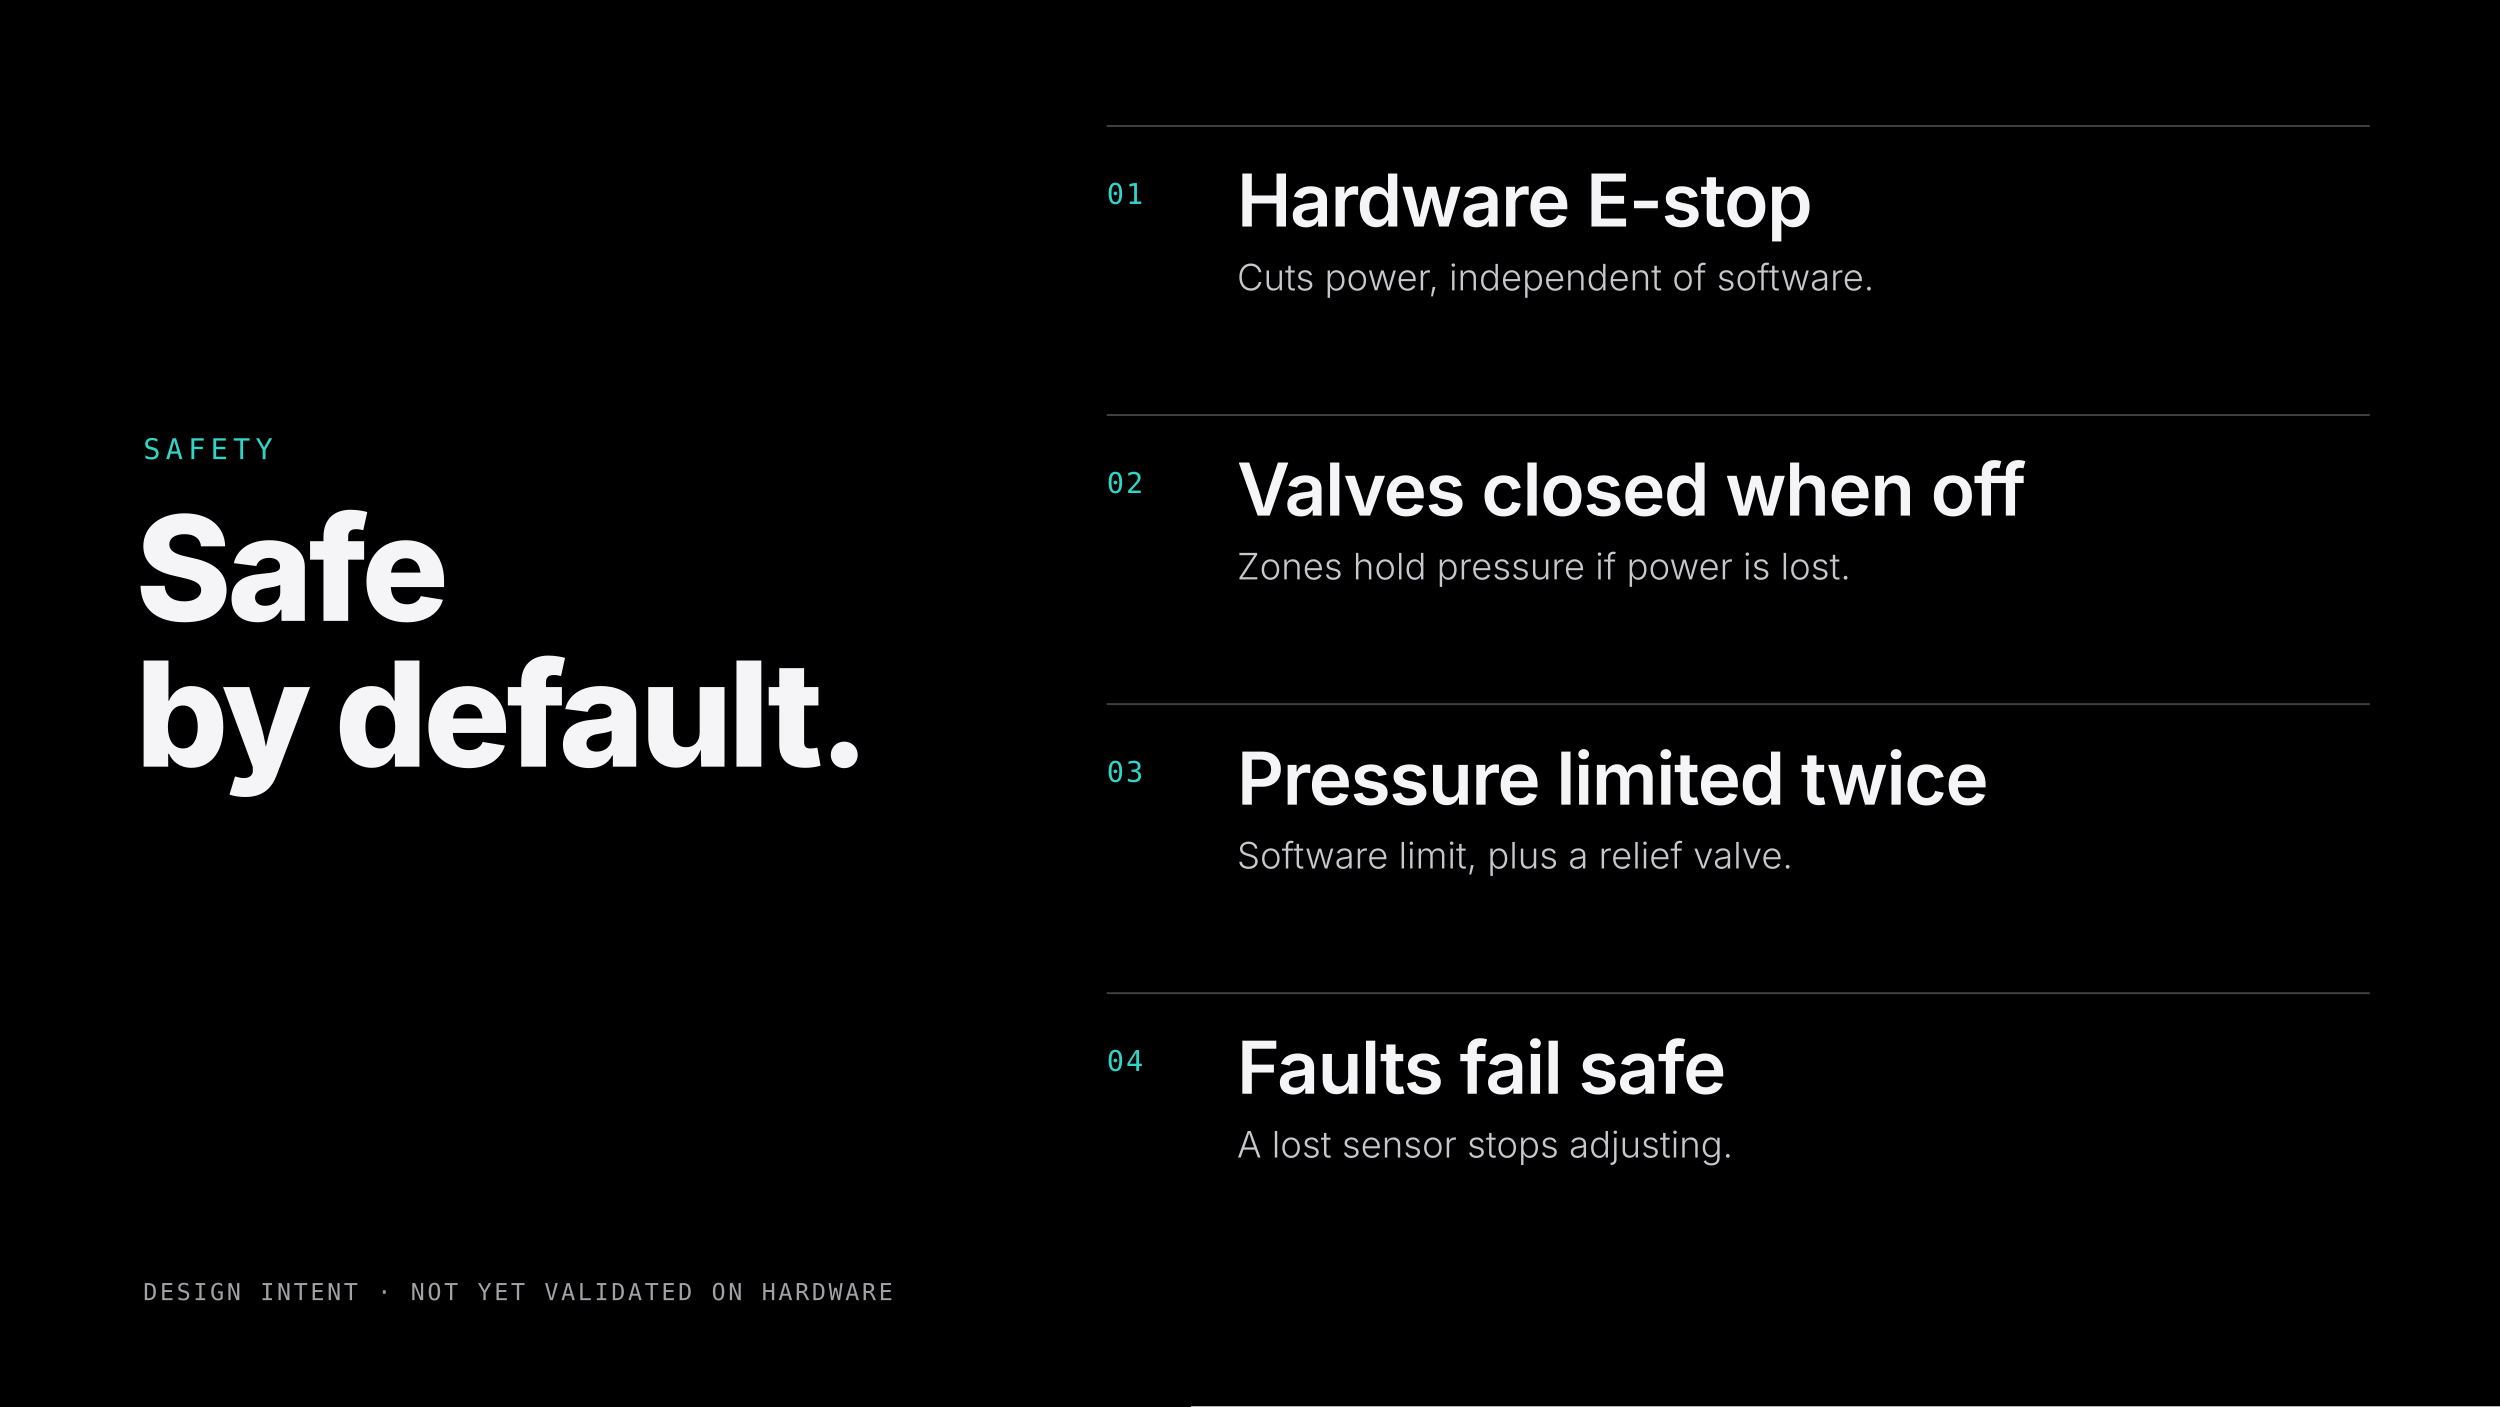
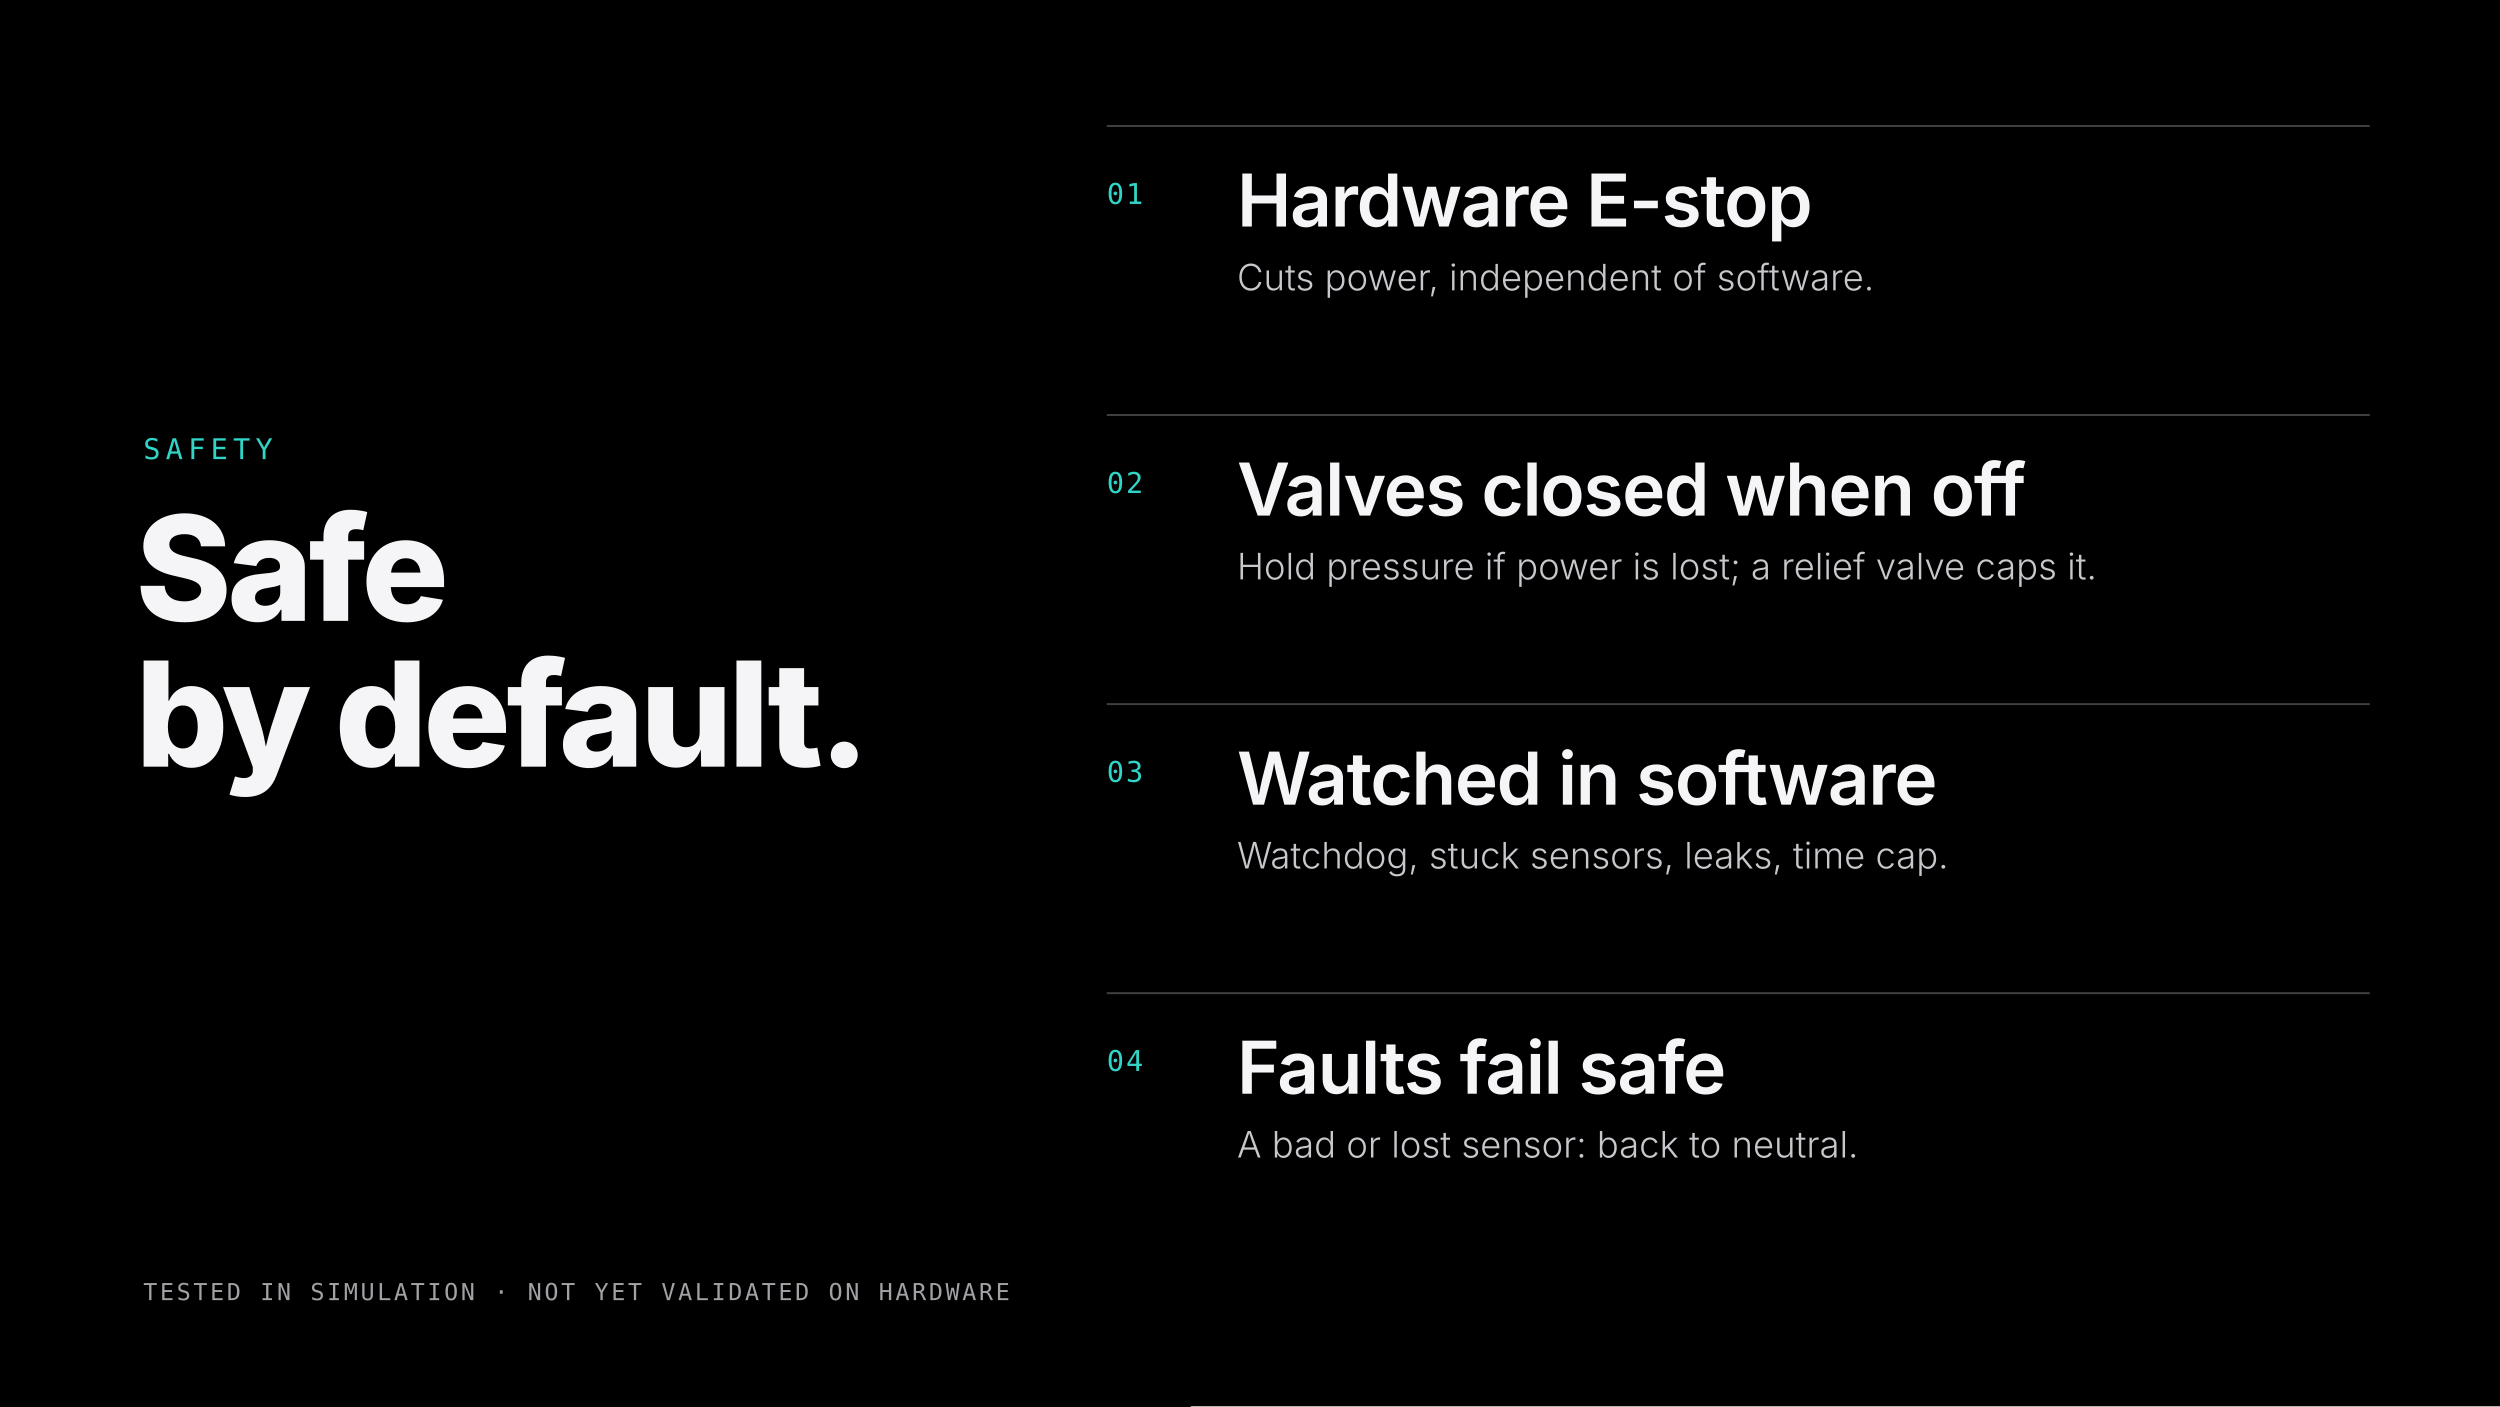
<svg xmlns="http://www.w3.org/2000/svg" width="1920" height="1080" viewBox="0 0 1920 1080">
  <defs>
    <linearGradient id="s8-tg" x1="0" y1="0" x2="1" y2="0">
      <stop offset="0" stop-color="#30D5C8" />
      <stop offset="1" stop-color="#0A84FF" />
    </linearGradient>
    <radialGradient id="s8-glow blue">
      <stop offset="0" stop-color="#0A84FF" stop-opacity="0.22" />
      <stop offset=".55" stop-color="#0A84FF" stop-opacity="0.077" />
      <stop offset="1" stop-color="#0A84FF" stop-opacity="0" />
    </radialGradient>
  </defs>
  <rect id="background" width="1920" height="1080" fill="#000" />
  <ellipse id="glow blue" cx="450" cy="640" rx="640" ry="640" fill="url(#s8-glow blue)" />
  <g id="eyebrow">
    <text x="110" y="352.6" font-family="'IBM Plex Mono', Menlo, monospace" font-size="22" font-weight="500" fill="#30D5C8" text-anchor="start" letter-spacing="4">SAFETY</text>
  </g>
  <g id="title">
    <text x="104" y="476.8" font-family="Inter, 'SF Pro Display', Helvetica, Arial, sans-serif" font-size="112" font-weight="800" fill="#F5F5F7" text-anchor="start" letter-spacing="-3.4">Safe</text>
    <text x="104" y="588.8" font-family="Inter, 'SF Pro Display', Helvetica, Arial, sans-serif" font-size="112" font-weight="800" fill="#F5F5F7" text-anchor="start" letter-spacing="-3.4">by default.</text>
  </g>
  <g id="item Hardware E-stop">
    <rect x="850" y="96" width="970" height="1.5" rx="0" fill="#fff" fill-opacity="0.25" />
    <text x="850" y="156.6" font-family="'IBM Plex Mono', Menlo, monospace" font-size="22" font-weight="500" fill="#30D5C8" text-anchor="start" letter-spacing="1.5">01</text>
    <text x="950" y="174.0" font-family="Inter, 'SF Pro Display', Helvetica, Arial, sans-serif" font-size="56" font-weight="600" fill="#F5F5F7" text-anchor="start" letter-spacing="-1">Hardware E-stop</text>
    <text x="950" y="223.0" font-family="Inter, 'SF Pro Display', Helvetica, Arial, sans-serif" font-size="28" font-weight="300" fill="#C7C7CC" text-anchor="start" letter-spacing="0">Cuts power, independent of software.</text>
  </g>
  <g id="item Valves closed when off">
    <rect x="850" y="318" width="970" height="1.5" rx="0" fill="#fff" fill-opacity="0.25" />
    <text x="850" y="378.6" font-family="'IBM Plex Mono', Menlo, monospace" font-size="22" font-weight="500" fill="#30D5C8" text-anchor="start" letter-spacing="1.5">02</text>
    <text x="950" y="396.0" font-family="Inter, 'SF Pro Display', Helvetica, Arial, sans-serif" font-size="56" font-weight="600" fill="#F5F5F7" text-anchor="start" letter-spacing="-1">Valves closed when off</text>
-     <text x="950" y="445.0" font-family="Inter, 'SF Pro Display', Helvetica, Arial, sans-serif" font-size="28" font-weight="300" fill="#C7C7CC" text-anchor="start" letter-spacing="0">Zones hold pressure if power is lost.</text>
+     <text x="950" y="445.0" font-family="Inter, 'SF Pro Display', Helvetica, Arial, sans-serif" font-size="28" font-weight="300" fill="#C7C7CC" text-anchor="start" letter-spacing="0">Hold pressure if power is lost; a relief valve caps it.</text>
  </g>
-   <g id="item Pressure limited twice">
+   <g id="item Watched in software">
    <rect x="850" y="540" width="970" height="1.5" rx="0" fill="#fff" fill-opacity="0.25" />
    <text x="850" y="600.5" font-family="'IBM Plex Mono', Menlo, monospace" font-size="22" font-weight="500" fill="#30D5C8" text-anchor="start" letter-spacing="1.5">03</text>
-     <text x="950" y="618.0" font-family="Inter, 'SF Pro Display', Helvetica, Arial, sans-serif" font-size="56" font-weight="600" fill="#F5F5F7" text-anchor="start" letter-spacing="-1">Pressure limited twice</text>
-     <text x="950" y="667.0" font-family="Inter, 'SF Pro Display', Helvetica, Arial, sans-serif" font-size="28" font-weight="300" fill="#C7C7CC" text-anchor="start" letter-spacing="0">Software limit, plus a relief valve.</text>
+     <text x="950" y="618.0" font-family="Inter, 'SF Pro Display', Helvetica, Arial, sans-serif" font-size="56" font-weight="600" fill="#F5F5F7" text-anchor="start" letter-spacing="-1">Watched in software</text>
+     <text x="950" y="667.0" font-family="Inter, 'SF Pro Display', Helvetica, Arial, sans-serif" font-size="28" font-weight="300" fill="#C7C7CC" text-anchor="start" letter-spacing="0">Watchdog, stuck sensors, leaks, time cap.</text>
  </g>
  <g id="item Faults fail safe">
    <rect x="850" y="762" width="970" height="1.5" rx="0" fill="#fff" fill-opacity="0.25" />
    <text x="850" y="822.5" font-family="'IBM Plex Mono', Menlo, monospace" font-size="22" font-weight="500" fill="#30D5C8" text-anchor="start" letter-spacing="1.5">04</text>
    <text x="950" y="840.0" font-family="Inter, 'SF Pro Display', Helvetica, Arial, sans-serif" font-size="56" font-weight="600" fill="#F5F5F7" text-anchor="start" letter-spacing="-1">Faults fail safe</text>
-     <text x="950" y="889.0" font-family="Inter, 'SF Pro Display', Helvetica, Arial, sans-serif" font-size="28" font-weight="300" fill="#C7C7CC" text-anchor="start" letter-spacing="0">A lost sensor stops adjusting.</text>
+     <text x="950" y="889.0" font-family="Inter, 'SF Pro Display', Helvetica, Arial, sans-serif" font-size="28" font-weight="300" fill="#C7C7CC" text-anchor="start" letter-spacing="0">A bad or lost sensor: back to neutral.</text>
  </g>
  <g id="footer">
-     <text x="110" y="998.5" font-family="'IBM Plex Mono', Menlo, monospace" font-size="18" font-weight="500" fill="#A1A1A6" text-anchor="start" letter-spacing="2">DESIGN INTENT  ·  NOT YET VALIDATED ON HARDWARE</text>
+     <text x="110" y="998.5" font-family="'IBM Plex Mono', Menlo, monospace" font-size="18" font-weight="500" fill="#A1A1A6" text-anchor="start" letter-spacing="2">TESTED IN SIMULATION  ·  NOT YET VALIDATED ON HARDWARE</text>
  </g>
</svg>
